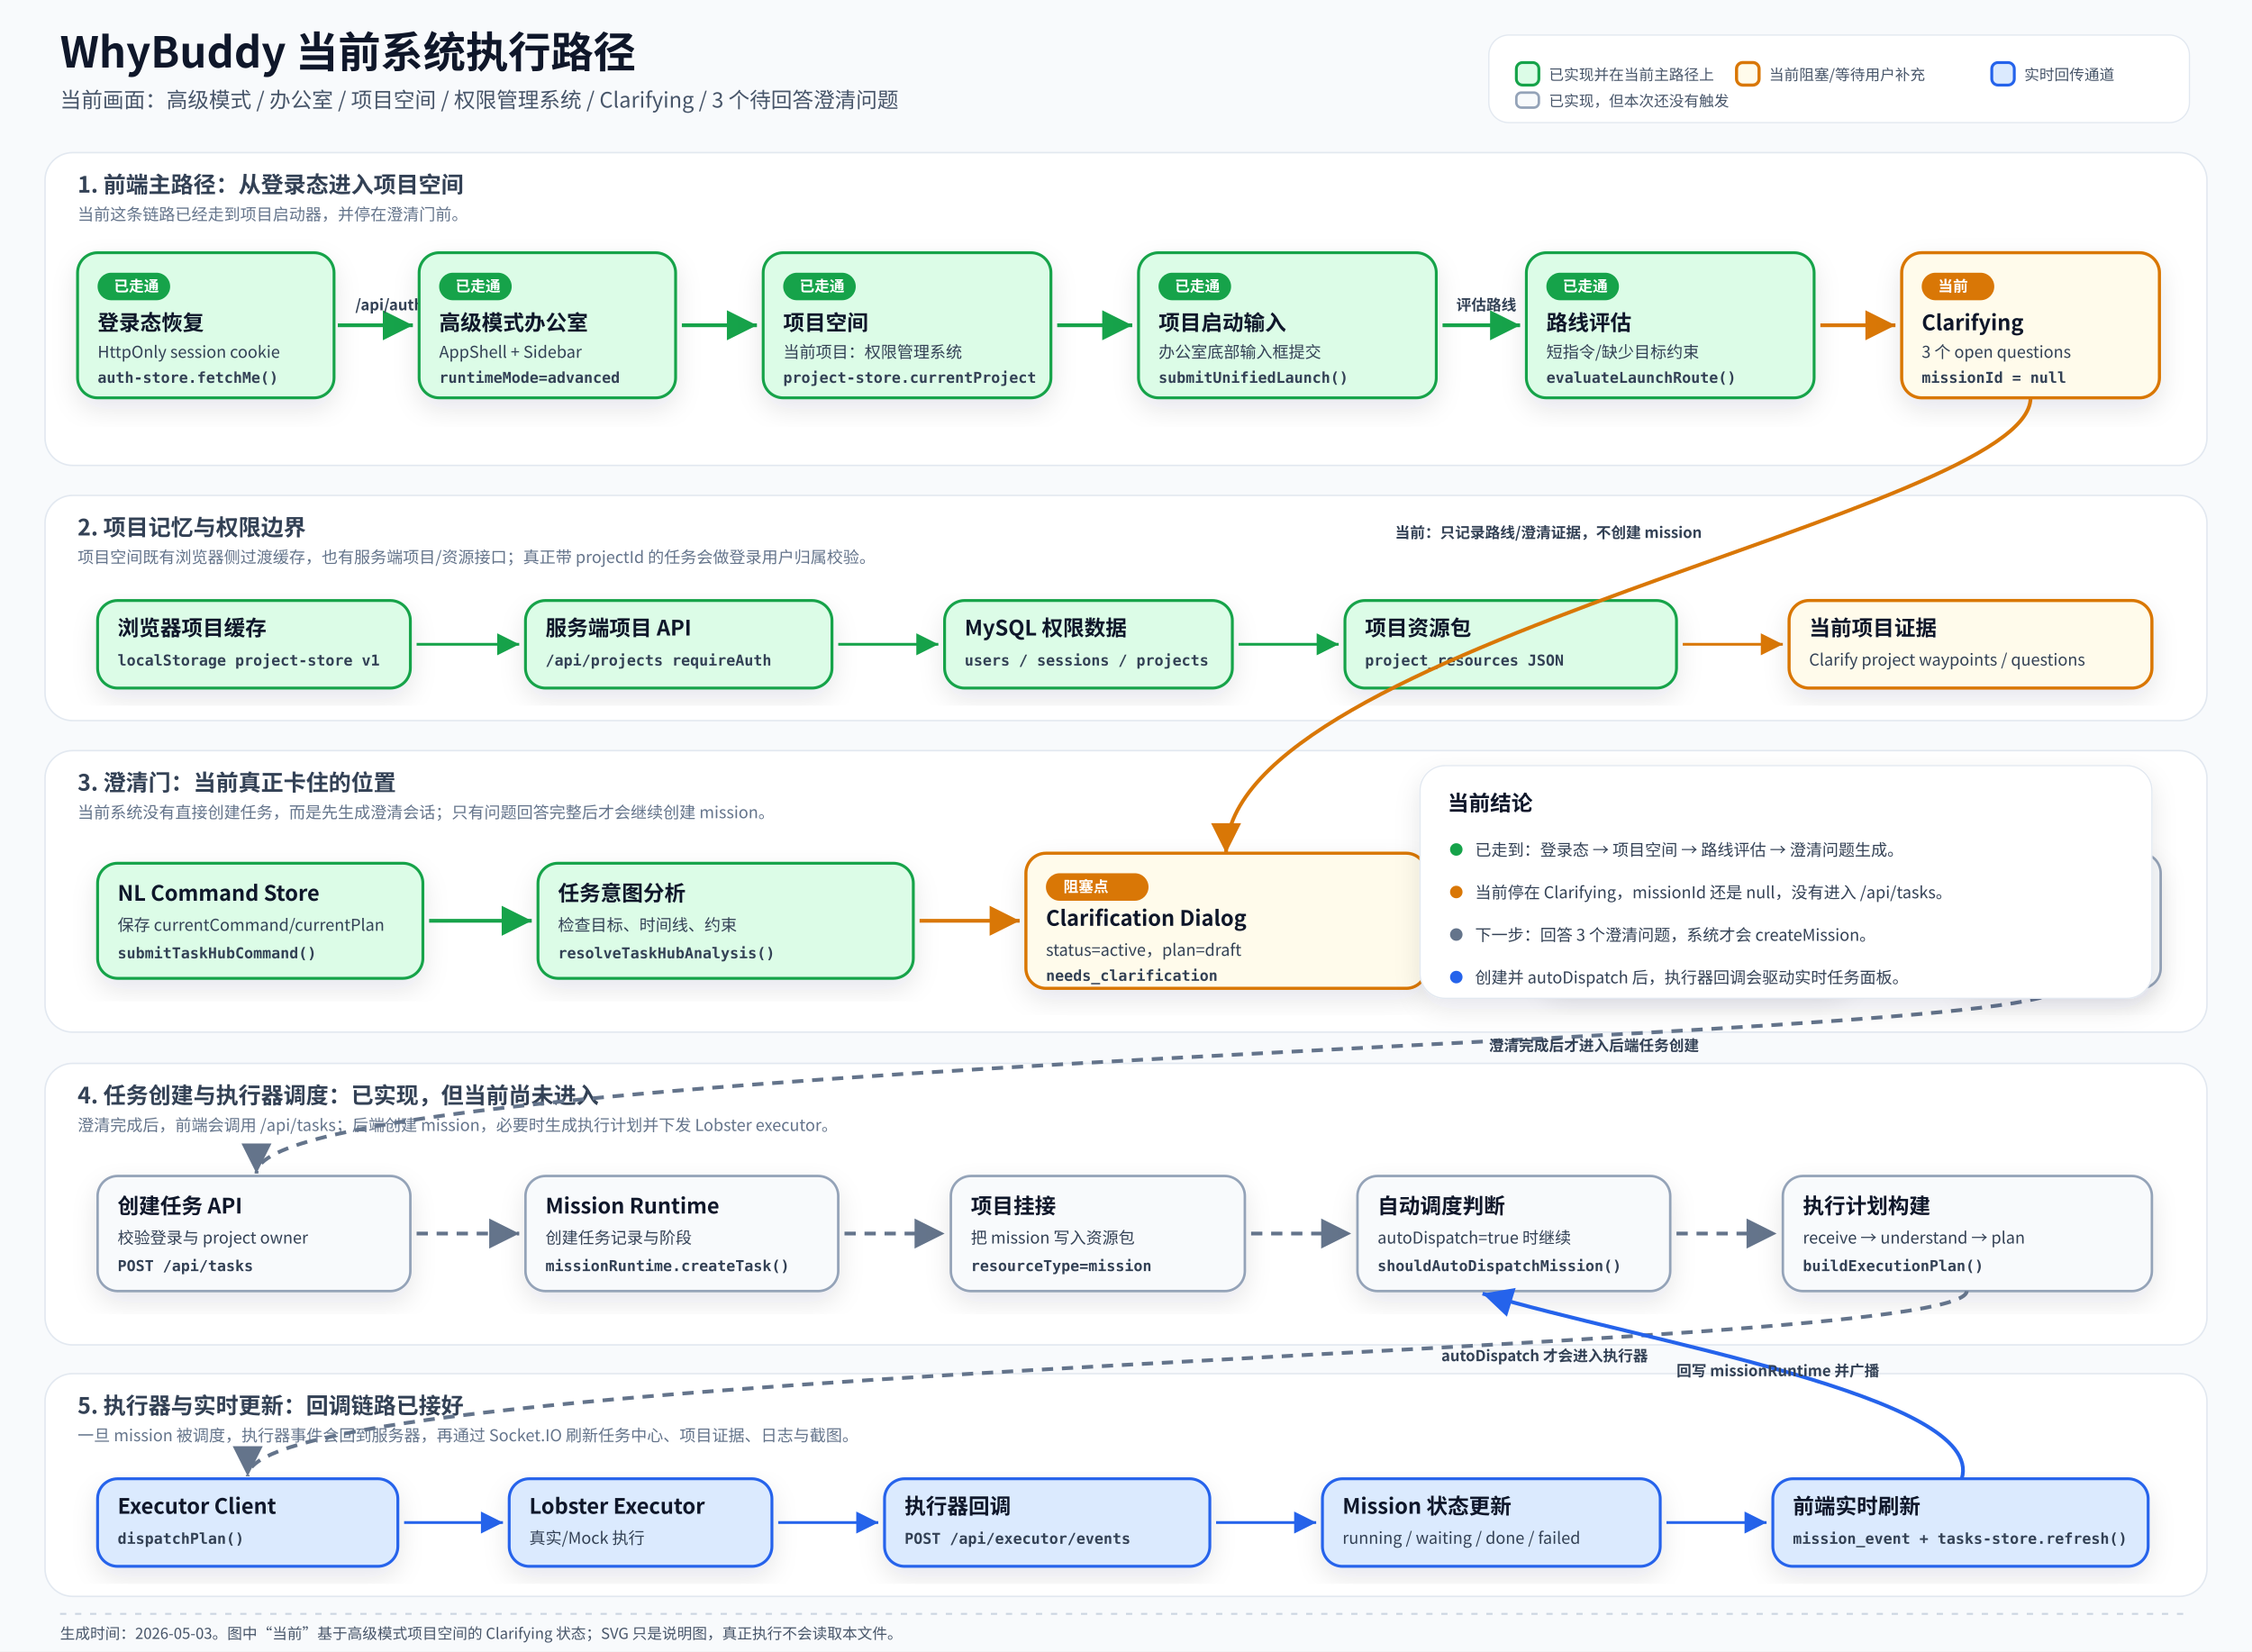
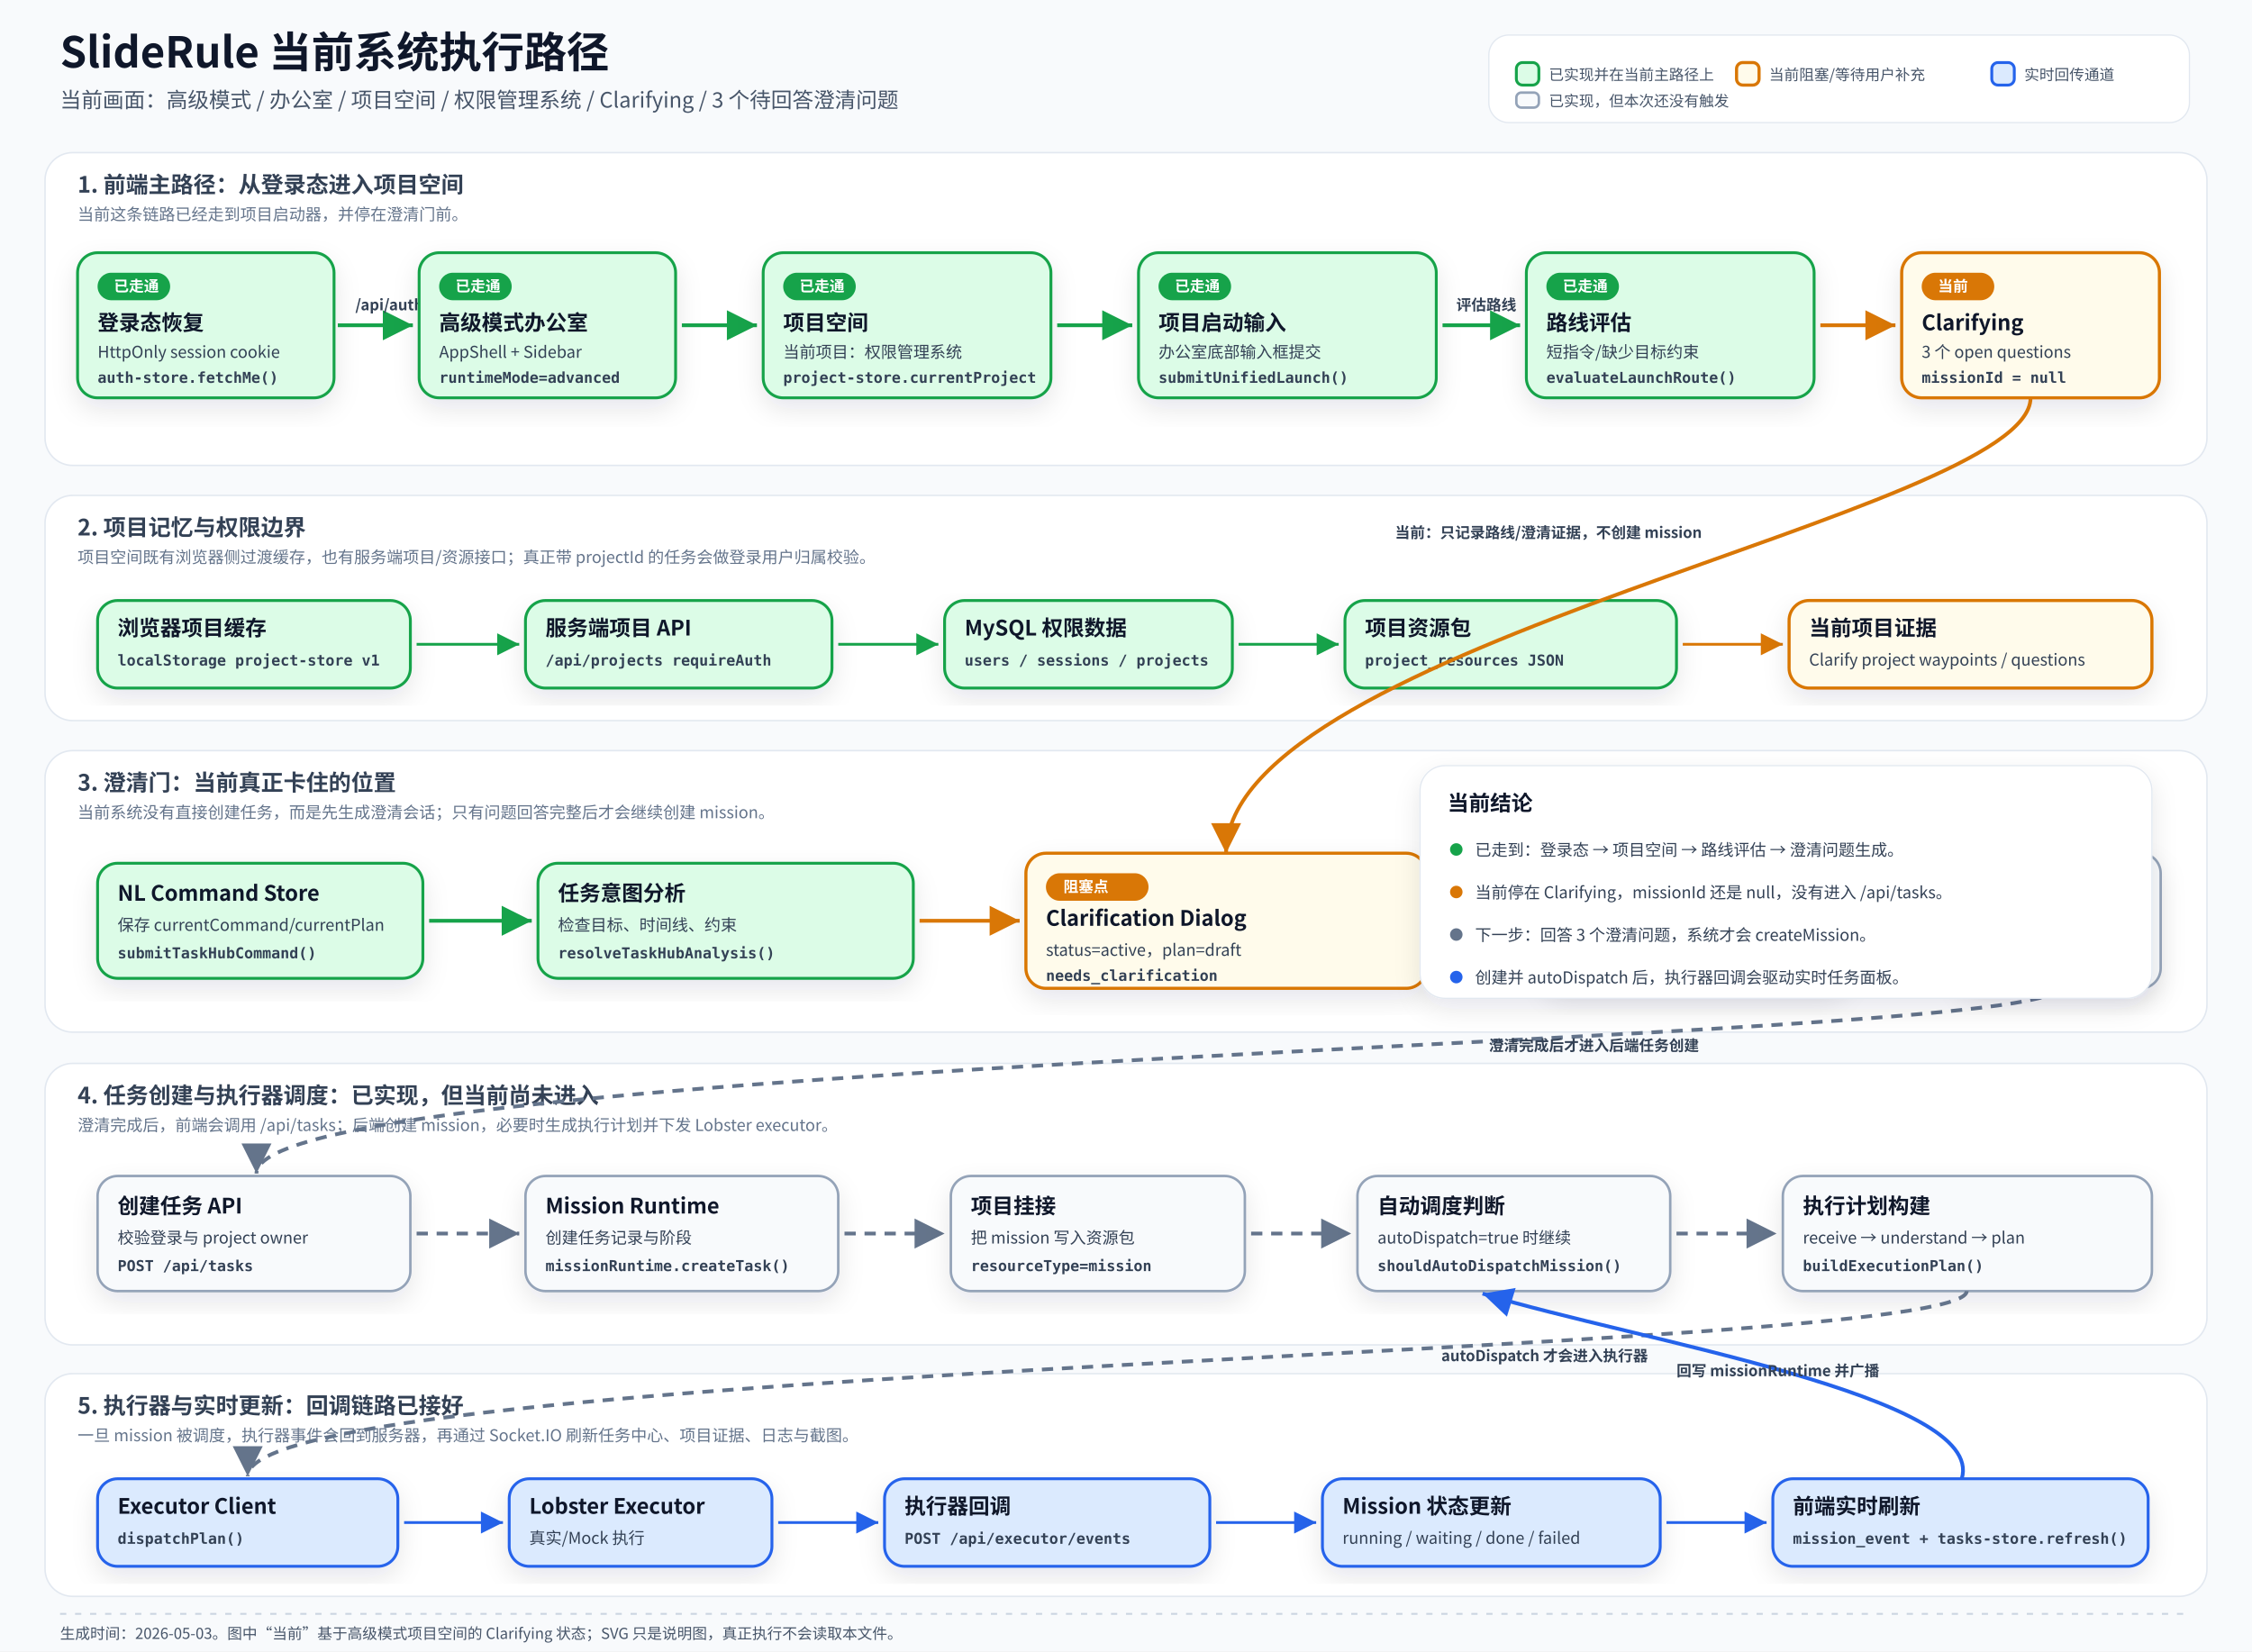
<svg xmlns="http://www.w3.org/2000/svg" width="1800" height="1320" viewBox="0 0 1800 1320" role="img" aria-labelledby="title desc">
  <defs>
    <marker id="arrow-green" markerWidth="12" markerHeight="12" refX="10" refY="6" orient="auto" markerUnits="strokeWidth">
      <path d="M2,2 L10,6 L2,10 Z" fill="#16a34a" />
    </marker>
    <marker id="arrow-amber" markerWidth="12" markerHeight="12" refX="10" refY="6" orient="auto" markerUnits="strokeWidth">
      <path d="M2,2 L10,6 L2,10 Z" fill="#d97706" />
    </marker>
    <marker id="arrow-blue" markerWidth="12" markerHeight="12" refX="10" refY="6" orient="auto" markerUnits="strokeWidth">
      <path d="M2,2 L10,6 L2,10 Z" fill="#2563eb" />
    </marker>
    <marker id="arrow-gray" markerWidth="12" markerHeight="12" refX="10" refY="6" orient="auto" markerUnits="strokeWidth">
      <path d="M2,2 L10,6 L2,10 Z" fill="#64748b" />
    </marker>
    <filter id="shadow" x="-20%" y="-20%" width="140%" height="140%">
      <feDropShadow dx="0" dy="8" stdDeviation="10" flood-color="#0f172a" flood-opacity="0.10" />
    </filter>
    <style>
      .bg { fill: #f8fafc; }
      .title { font: 800 34px "Microsoft YaHei", "PingFang SC", "Noto Sans CJK SC", Arial, sans-serif; fill: #0f172a; }
      .subtitle { font: 500 17px "Microsoft YaHei", "PingFang SC", "Noto Sans CJK SC", Arial, sans-serif; fill: #475569; }
      .lane-title { font: 800 18px "Microsoft YaHei", "PingFang SC", "Noto Sans CJK SC", Arial, sans-serif; fill: #334155; }
      .lane-sub { font: 500 13px "Microsoft YaHei", "PingFang SC", "Noto Sans CJK SC", Arial, sans-serif; fill: #64748b; }
      .node-title { font: 800 17px "Microsoft YaHei", "PingFang SC", "Noto Sans CJK SC", Arial, sans-serif; fill: #0f172a; }
      .node-line { font: 500 13px "Microsoft YaHei", "PingFang SC", "Noto Sans CJK SC", Arial, sans-serif; fill: #334155; }
      .node-code { font: 700 12px Consolas, "SFMono-Regular", Menlo, monospace; fill: #334155; }
      .small { font: 500 12px "Microsoft YaHei", "PingFang SC", "Noto Sans CJK SC", Arial, sans-serif; fill: #475569; }
      .label { font: 800 12px "Microsoft YaHei", "PingFang SC", "Noto Sans CJK SC", Arial, sans-serif; fill: #334155; }
      .tag-text { font: 800 12px "Microsoft YaHei", "PingFang SC", "Noto Sans CJK SC", Arial, sans-serif; }
      .lane { fill: #ffffff; stroke: #e2e8f0; stroke-width: 1.2; }
      .node { rx: 16; ry: 16; filter: url(#shadow); }
      .green { fill: #dcfce7; stroke: #16a34a; stroke-width: 2.3; }
      .amber { fill: #fffbeb; stroke: #d97706; stroke-width: 2.5; }
      .blue { fill: #dbeafe; stroke: #2563eb; stroke-width: 2.3; }
      .gray { fill: #f8fafc; stroke: #94a3b8; stroke-width: 2; }
      .danger { fill: #fef2f2; stroke: #ef4444; stroke-width: 2.3; }
      .tag-green { fill: #16a34a; }
      .tag-amber { fill: #d97706; }
      .tag-blue { fill: #2563eb; }
      .tag-gray { fill: #64748b; }
      .arrow-green { stroke: #16a34a; stroke-width: 3; fill: none; marker-end: url(#arrow-green); }
      .arrow-amber { stroke: #d97706; stroke-width: 3; fill: none; marker-end: url(#arrow-amber); }
      .arrow-blue { stroke: #2563eb; stroke-width: 3; fill: none; marker-end: url(#arrow-blue); }
      .arrow-gray { stroke: #64748b; stroke-width: 3; fill: none; marker-end: url(#arrow-gray); stroke-dasharray: 9 7; }
      .arrow-thin { stroke-width: 2.2; }
      .divider { stroke: #cbd5e1; stroke-width: 1.5; stroke-dasharray: 5 7; }
    </style>
  </defs>
  <rect class="bg" x="0" y="0" width="1800" height="1320" />
-   <text class="title" x="48" y="54">WhyBuddy 当前系统执行路径</text>
+   <text class="title" x="48" y="54">SlideRule 当前系统执行路径</text>
  <text class="subtitle" x="48" y="86">当前画面：高级模式 / 办公室 / 项目空间 / 权限管理系统 / Clarifying / 3 个待回答澄清问题</text>
  <g transform="translate(1190 28)">
    <rect x="0" y="0" width="560" height="70" rx="16" fill="#ffffff" stroke="#e2e8f0" />
    <rect x="22" y="22" width="18" height="18" rx="5" class="green" />
    <text class="small" x="48" y="36">已实现并在当前主路径上</text>
    <rect x="198" y="22" width="18" height="18" rx="5" class="amber" />
    <text class="small" x="224" y="36">当前阻塞/等待用户补充</text>
    <rect x="402" y="22" width="18" height="18" rx="5" class="blue" />
    <text class="small" x="428" y="36">实时回传通道</text>
    <rect x="22" y="46" width="18" height="12" rx="4" class="gray" />
    <text class="small" x="48" y="57">已实现，但本次还没有触发</text>
  </g>
  <rect class="lane" x="36" y="122" width="1728" height="250" rx="22" />
  <text class="lane-title" x="62" y="154">1. 前端主路径：从登录态进入项目空间</text>
  <text class="lane-sub" x="62" y="176">当前这条链路已经走到项目启动器，并停在澄清门前。</text>
  <g transform="translate(62 202)">
    <rect class="node green" x="0" y="0" width="205" height="116" />
    <rect class="tag-green" x="16" y="16" width="58" height="22" rx="11" />
    <text class="tag-text" x="29" y="31" fill="#ffffff">已走通</text>
    <text class="node-title" x="16" y="62">登录态恢复</text>
    <text class="node-line" x="16" y="84">HttpOnly session cookie</text>
    <text class="node-code" x="16" y="104">auth-store.fetchMe()</text>
  </g>
  <path class="arrow-green" d="M270 260 L330 260" />
  <text class="label" x="284" y="248">/api/auth/me</text>
  <g transform="translate(335 202)">
    <rect class="node green" x="0" y="0" width="205" height="116" />
    <rect class="tag-green" x="16" y="16" width="58" height="22" rx="11" />
    <text class="tag-text" x="29" y="31" fill="#ffffff">已走通</text>
    <text class="node-title" x="16" y="62">高级模式办公室</text>
    <text class="node-line" x="16" y="84">AppShell + Sidebar</text>
    <text class="node-code" x="16" y="104">runtimeMode=advanced</text>
  </g>
  <path class="arrow-green" d="M545 260 L605 260" />
  <g transform="translate(610 202)">
    <rect class="node green" x="0" y="0" width="230" height="116" />
    <rect class="tag-green" x="16" y="16" width="58" height="22" rx="11" />
    <text class="tag-text" x="29" y="31" fill="#ffffff">已走通</text>
    <text class="node-title" x="16" y="62">项目空间</text>
    <text class="node-line" x="16" y="84">当前项目：权限管理系统</text>
    <text class="node-code" x="16" y="104">project-store.currentProject</text>
  </g>
  <path class="arrow-green" d="M845 260 L905 260" />
  <g transform="translate(910 202)">
    <rect class="node green" x="0" y="0" width="238" height="116" />
    <rect class="tag-green" x="16" y="16" width="58" height="22" rx="11" />
    <text class="tag-text" x="29" y="31" fill="#ffffff">已走通</text>
    <text class="node-title" x="16" y="62">项目启动输入</text>
    <text class="node-line" x="16" y="84">办公室底部输入框提交</text>
    <text class="node-code" x="16" y="104">submitUnifiedLaunch()</text>
  </g>
  <path class="arrow-green" d="M1153 260 L1215 260" />
  <text class="label" x="1164" y="248">评估路线</text>
  <g transform="translate(1220 202)">
    <rect class="node green" x="0" y="0" width="230" height="116" />
    <rect class="tag-green" x="16" y="16" width="58" height="22" rx="11" />
    <text class="tag-text" x="29" y="31" fill="#ffffff">已走通</text>
    <text class="node-title" x="16" y="62">路线评估</text>
    <text class="node-line" x="16" y="84">短指令/缺少目标约束</text>
    <text class="node-code" x="16" y="104">evaluateLaunchRoute()</text>
  </g>
  <path class="arrow-amber" d="M1455 260 L1515 260" />
  <g transform="translate(1520 202)">
    <rect class="node amber" x="0" y="0" width="206" height="116" />
    <rect class="tag-amber" x="16" y="16" width="58" height="22" rx="11" />
    <text class="tag-text" x="29" y="31" fill="#ffffff">当前</text>
    <text class="node-title" x="16" y="62">Clarifying</text>
    <text class="node-line" x="16" y="84">3 个 open questions</text>
    <text class="node-code" x="16" y="104">missionId = null</text>
  </g>
  <rect class="lane" x="36" y="396" width="1728" height="180" rx="22" />
  <text class="lane-title" x="62" y="428">2. 项目记忆与权限边界</text>
  <text class="lane-sub" x="62" y="450">项目空间既有浏览器侧过渡缓存，也有服务端项目/资源接口；真正带 projectId 的任务会做登录用户归属校验。</text>
  <g transform="translate(78 480)">
    <rect class="node green" x="0" y="0" width="250" height="70" />
    <text class="node-title" x="16" y="28">浏览器项目缓存</text>
    <text class="node-code" x="16" y="52">localStorage project-store v1</text>
  </g>
  <path class="arrow-green arrow-thin" d="M333 515 L415 515" />
  <g transform="translate(420 480)">
    <rect class="node green" x="0" y="0" width="245" height="70" />
    <text class="node-title" x="16" y="28">服务端项目 API</text>
    <text class="node-code" x="16" y="52">/api/projects requireAuth</text>
  </g>
  <path class="arrow-green arrow-thin" d="M670 515 L750 515" />
  <g transform="translate(755 480)">
    <rect class="node green" x="0" y="0" width="230" height="70" />
    <text class="node-title" x="16" y="28">MySQL 权限数据</text>
    <text class="node-code" x="16" y="52">users / sessions / projects</text>
  </g>
  <path class="arrow-green arrow-thin" d="M990 515 L1070 515" />
  <g transform="translate(1075 480)">
    <rect class="node green" x="0" y="0" width="265" height="70" />
    <text class="node-title" x="16" y="28">项目资源包</text>
    <text class="node-code" x="16" y="52">project_resources JSON</text>
  </g>
  <path class="arrow-amber arrow-thin" d="M1345 515 L1425 515" />
  <g transform="translate(1430 480)">
    <rect class="node amber" x="0" y="0" width="290" height="70" />
    <text class="node-title" x="16" y="28">当前项目证据</text>
    <text class="node-line" x="16" y="52">Clarify project waypoints / questions</text>
  </g>
  <rect class="lane" x="36" y="600" width="1728" height="225" rx="22" />
  <text class="lane-title" x="62" y="632">3. 澄清门：当前真正卡住的位置</text>
  <text class="lane-sub" x="62" y="654">当前系统没有直接创建任务，而是先生成澄清会话；只有问题回答完整后才会继续创建 mission。</text>
  <g transform="translate(78 690)">
    <rect class="node green" x="0" y="0" width="260" height="92" />
    <text class="node-title" x="16" y="30">NL Command Store</text>
    <text class="node-line" x="16" y="54">保存 currentCommand/currentPlan</text>
    <text class="node-code" x="16" y="76">submitTaskHubCommand()</text>
  </g>
  <path class="arrow-green" d="M343 736 L425 736" />
  <g transform="translate(430 690)">
    <rect class="node green" x="0" y="0" width="300" height="92" />
    <text class="node-title" x="16" y="30">任务意图分析</text>
    <text class="node-line" x="16" y="54">检查目标、时间线、约束</text>
    <text class="node-code" x="16" y="76">resolveTaskHubAnalysis()</text>
  </g>
  <path class="arrow-amber" d="M735 736 L815 736" />
  <g transform="translate(820 682)">
    <rect class="node amber" x="0" y="0" width="320" height="108" />
    <rect class="tag-amber" x="16" y="16" width="82" height="22" rx="11" />
    <text class="tag-text" x="30" y="31" fill="#ffffff">阻塞点</text>
    <text class="node-title" x="16" y="58">Clarification Dialog</text>
    <text class="node-line" x="16" y="82">status=active，plan=draft</text>
    <text class="node-code" x="16" y="102">needs_clarification</text>
  </g>
  <path class="arrow-amber" d="M1145 736 L1230 736" />
  <g transform="translate(1235 682)">
    <rect class="node amber" x="0" y="0" width="240" height="108" />
    <text class="node-title" x="16" y="32">下一步输入</text>
    <text class="node-line" x="16" y="58">回答 3 个问题</text>
    <text class="node-line" x="16" y="82">补齐目标/边界/验收</text>
  </g>
  <path class="arrow-gray" d="M1480 736 L1562 736" />
  <g transform="translate(1567 682)">
    <rect class="node gray" x="0" y="0" width="160" height="108" />
    <text class="node-title" x="16" y="34">解除阻塞</text>
    <text class="node-line" x="16" y="60">全部回答后</text>
    <text class="node-code" x="16" y="84">createMission()</text>
  </g>
  <rect class="lane" x="36" y="850" width="1728" height="225" rx="22" />
  <text class="lane-title" x="62" y="882">4. 任务创建与执行器调度：已实现，但当前尚未进入</text>
  <text class="lane-sub" x="62" y="904">澄清完成后，前端会调用 /api/tasks；后端创建 mission，必要时生成执行计划并下发 Lobster executor。</text>
  <g transform="translate(78 940)">
    <rect class="node gray" x="0" y="0" width="250" height="92" />
    <text class="node-title" x="16" y="30">创建任务 API</text>
    <text class="node-line" x="16" y="54">校验登录与 project owner</text>
    <text class="node-code" x="16" y="76">POST /api/tasks</text>
  </g>
  <path class="arrow-gray" d="M333 986 L415 986" />
  <g transform="translate(420 940)">
    <rect class="node gray" x="0" y="0" width="250" height="92" />
    <text class="node-title" x="16" y="30">Mission Runtime</text>
    <text class="node-line" x="16" y="54">创建任务记录与阶段</text>
    <text class="node-code" x="16" y="76">missionRuntime.createTask()</text>
  </g>
  <path class="arrow-gray" d="M675 986 L755 986" />
  <g transform="translate(760 940)">
    <rect class="node gray" x="0" y="0" width="235" height="92" />
    <text class="node-title" x="16" y="30">项目挂接</text>
    <text class="node-line" x="16" y="54">把 mission 写入资源包</text>
    <text class="node-code" x="16" y="76">resourceType=mission</text>
  </g>
  <path class="arrow-gray" d="M1000 986 L1080 986" />
  <g transform="translate(1085 940)">
    <rect class="node gray" x="0" y="0" width="250" height="92" />
    <text class="node-title" x="16" y="30">自动调度判断</text>
    <text class="node-line" x="16" y="54">autoDispatch=true 时继续</text>
    <text class="node-code" x="16" y="76">shouldAutoDispatchMission()</text>
  </g>
  <path class="arrow-gray" d="M1340 986 L1420 986" />
  <g transform="translate(1425 940)">
    <rect class="node gray" x="0" y="0" width="295" height="92" />
    <text class="node-title" x="16" y="30">执行计划构建</text>
    <text class="node-line" x="16" y="54">receive → understand → plan</text>
    <text class="node-code" x="16" y="76">buildExecutionPlan()</text>
  </g>
  <rect class="lane" x="36" y="1098" width="1728" height="178" rx="22" />
  <text class="lane-title" x="62" y="1130">5. 执行器与实时更新：回调链路已接好</text>
  <text class="lane-sub" x="62" y="1152">一旦 mission 被调度，执行器事件会回到服务器，再通过 Socket.IO 刷新任务中心、项目证据、日志与截图。</text>
  <g transform="translate(78 1182)">
    <rect class="node blue" x="0" y="0" width="240" height="70" />
    <text class="node-title" x="16" y="28">Executor Client</text>
    <text class="node-code" x="16" y="52">dispatchPlan()</text>
  </g>
  <path class="arrow-blue arrow-thin" d="M323 1217 L402 1217" />
  <g transform="translate(407 1182)">
    <rect class="node blue" x="0" y="0" width="210" height="70" />
    <text class="node-title" x="16" y="28">Lobster Executor</text>
    <text class="node-line" x="16" y="52">真实/Mock 执行</text>
  </g>
  <path class="arrow-blue arrow-thin" d="M622 1217 L702 1217" />
  <g transform="translate(707 1182)">
    <rect class="node blue" x="0" y="0" width="260" height="70" />
    <text class="node-title" x="16" y="28">执行器回调</text>
    <text class="node-code" x="16" y="52">POST /api/executor/events</text>
  </g>
  <path class="arrow-blue arrow-thin" d="M972 1217 L1052 1217" />
  <g transform="translate(1057 1182)">
    <rect class="node blue" x="0" y="0" width="270" height="70" />
    <text class="node-title" x="16" y="28">Mission 状态更新</text>
    <text class="node-line" x="16" y="52">running / waiting / done / failed</text>
  </g>
  <path class="arrow-blue arrow-thin" d="M1332 1217 L1412 1217" />
  <g transform="translate(1417 1182)">
    <rect class="node blue" x="0" y="0" width="300" height="70" />
    <text class="node-title" x="16" y="28">前端实时刷新</text>
    <text class="node-code" x="16" y="52">mission_event + tasks-store.refresh()</text>
  </g>
  <path class="arrow-amber" d="M1623 318 C1623 410 980 515 980 682" />
  <text class="label" x="1115" y="430">当前：只记录路线/澄清证据，不创建 mission</text>
  <path class="arrow-gray" d="M1645 790 C1645 835 205 846 205 938" />
  <text class="label" x="1190" y="840">澄清完成后才进入后端任务创建</text>
  <path class="arrow-gray" d="M1572 1032 C1572 1084 198 1090 198 1180" />
  <text class="label" x="1152" y="1088">autoDispatch 才会进入执行器</text>
  <path class="arrow-blue" d="M1568 1182 C1588 1116 1310 1072 1185 1034" />
  <text class="label" x="1340" y="1100">回写 missionRuntime 并广播</text>
  <g transform="translate(1135 612)">
    <rect x="0" y="0" width="585" height="186" rx="20" fill="#ffffff" stroke="#e2e8f0" filter="url(#shadow)" />
    <text class="node-title" x="22" y="36">当前结论</text>
    <circle cx="29" cy="67" r="5" fill="#16a34a" />
    <text class="node-line" x="44" y="72">已走到：登录态 → 项目空间 → 路线评估 → 澄清问题生成。</text>
    <circle cx="29" cy="101" r="5" fill="#d97706" />
    <text class="node-line" x="44" y="106">当前停在 Clarifying，missionId 还是 null，没有进入 /api/tasks。</text>
    <circle cx="29" cy="135" r="5" fill="#64748b" />
    <text class="node-line" x="44" y="140">下一步：回答 3 个澄清问题，系统才会 createMission。</text>
    <circle cx="29" cy="169" r="5" fill="#2563eb" />
    <text class="node-line" x="44" y="174">创建并 autoDispatch 后，执行器回调会驱动实时任务面板。</text>
  </g>
  <line class="divider" x1="48" y1="1290" x2="1752" y2="1290" />
  <text class="small" x="48" y="1310">生成时间：2026-05-03。图中“当前”基于高级模式项目空间的 Clarifying 状态；SVG 只是说明图，真正执行不会读取本文件。</text>
</svg>
